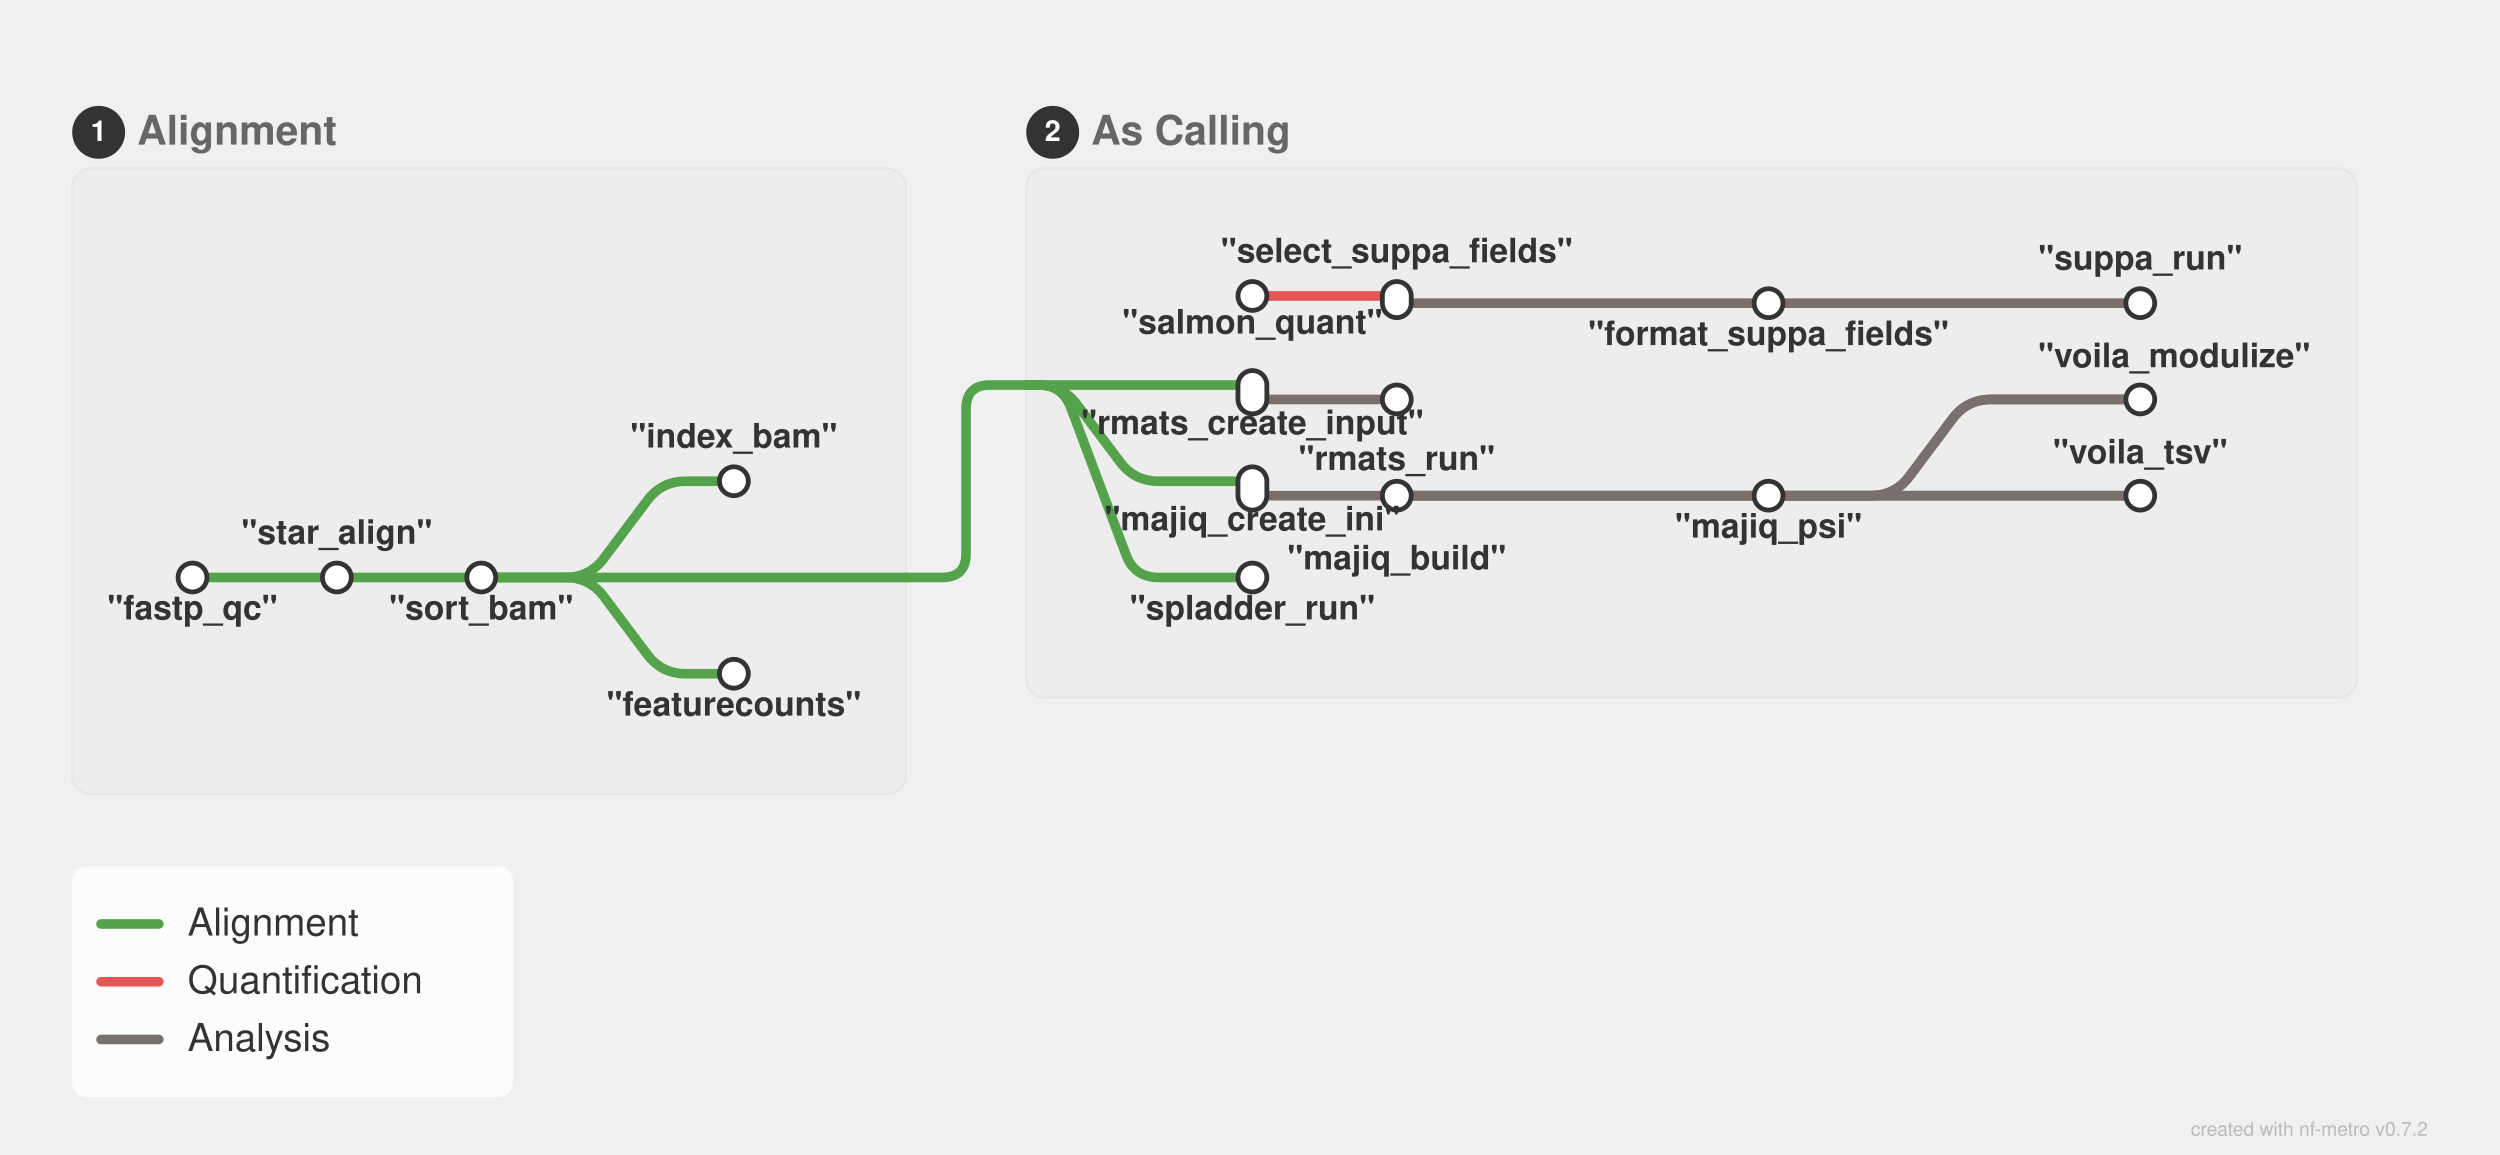
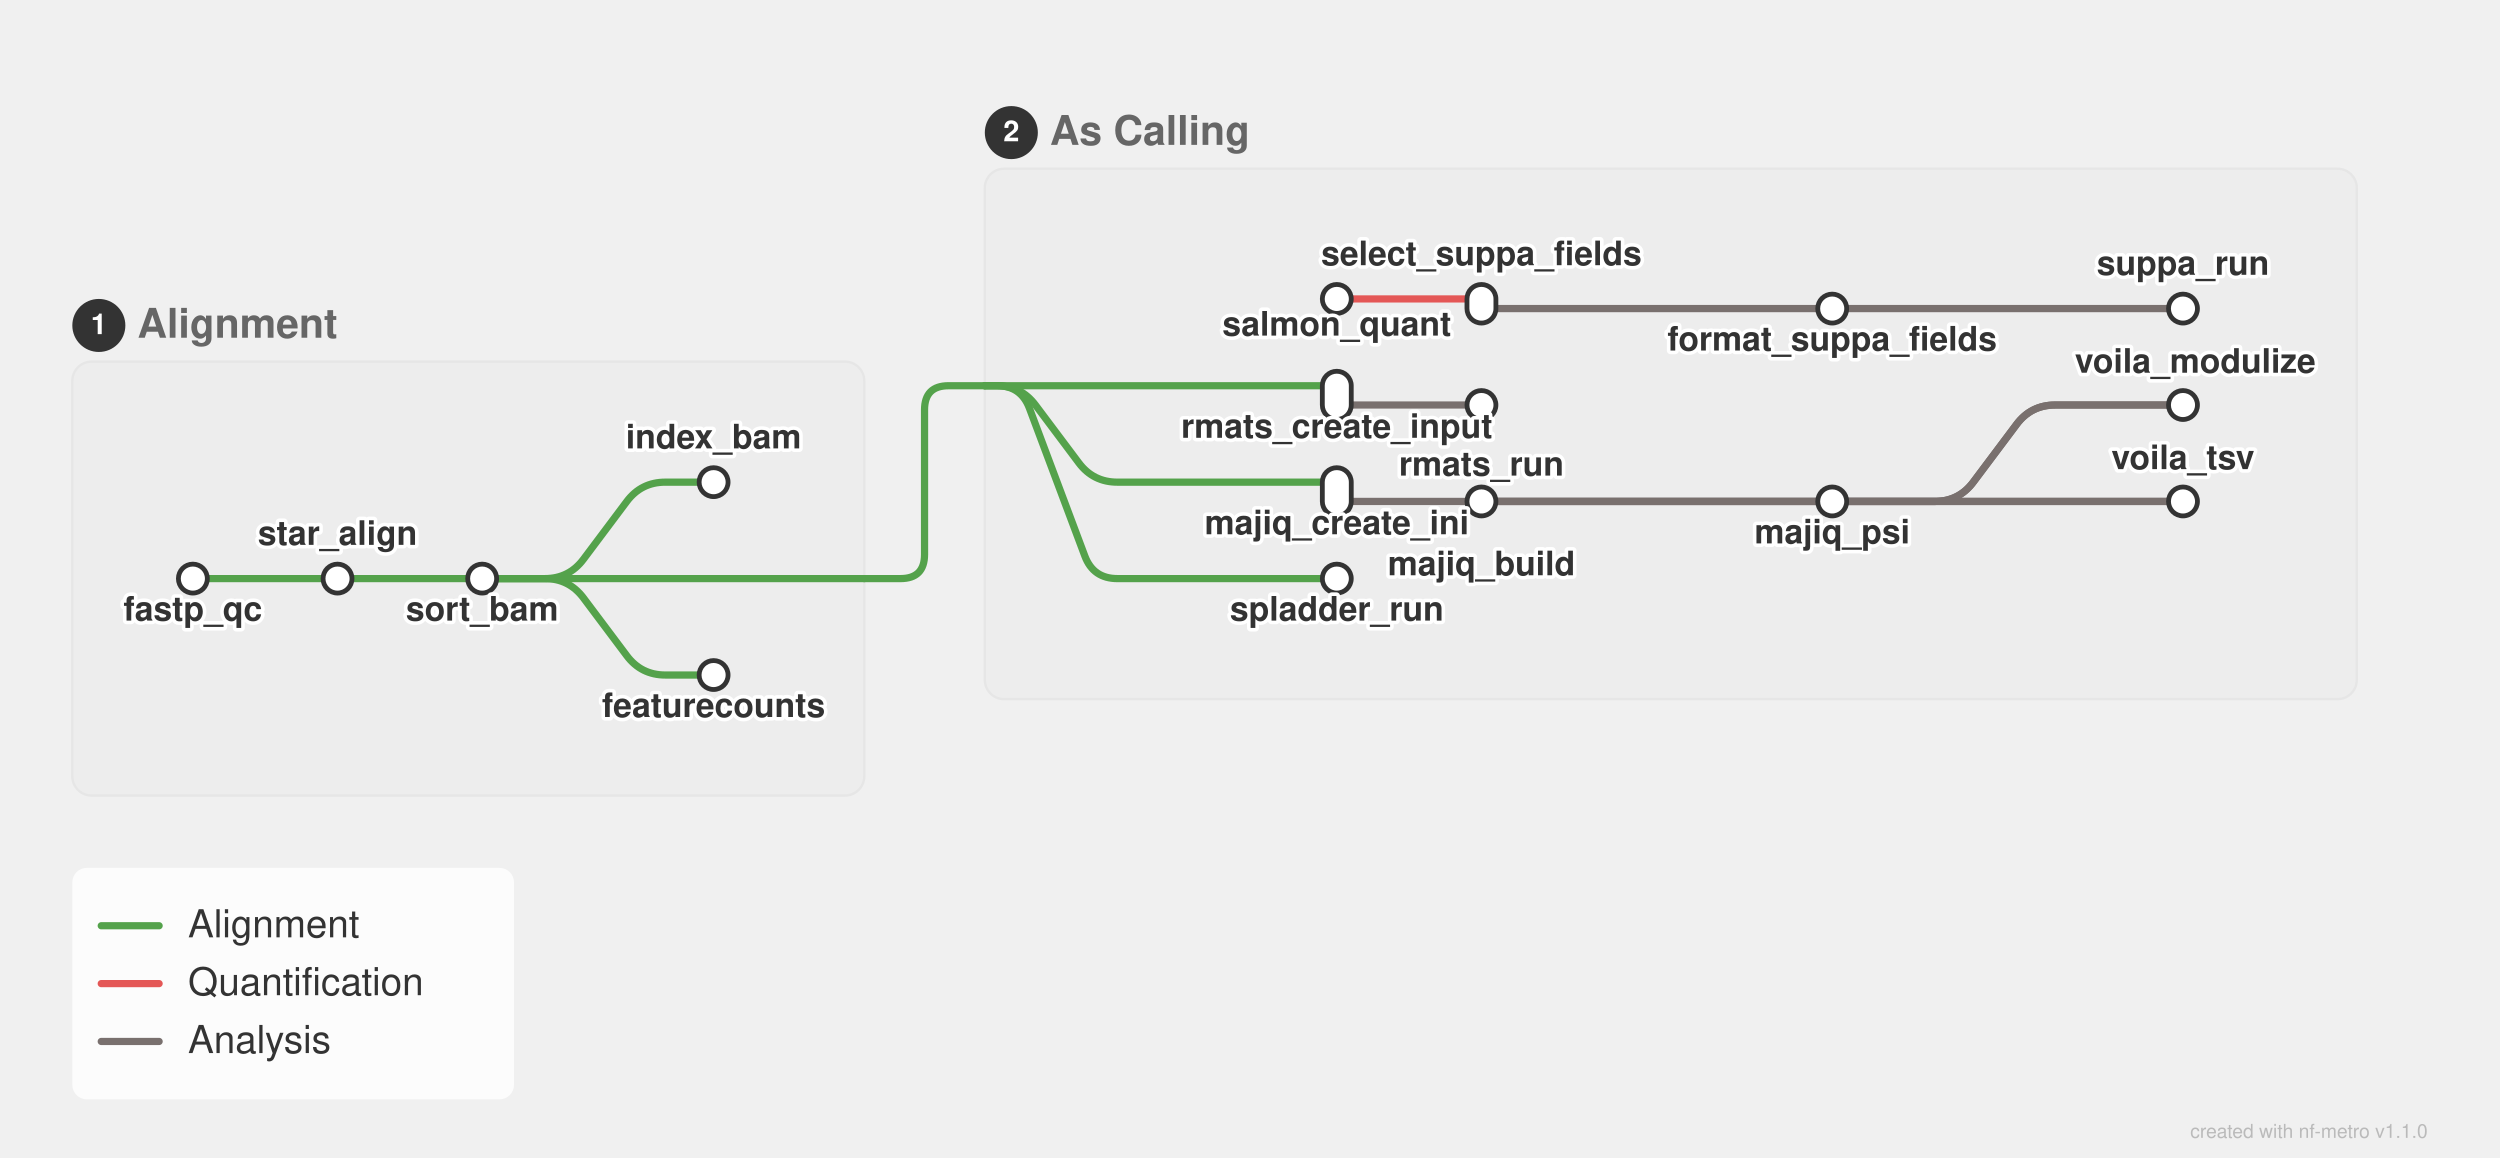
- <svg xmlns="http://www.w3.org/2000/svg" width="1039" height="480" viewBox="0 0 1039 480">
+ <svg xmlns="http://www.w3.org/2000/svg" width="1037" height="480" viewBox="0 0 1037 480">
  <defs>
</defs>
+   <style>.nf-metro-title { fill: var(--nfm-map-title-color, #111111); }
+ .nf-metro-station-label { fill: var(--nfm-map-label-color, #333333); }
+ .nf-metro-section-box { fill: var(--nfm-map-section-fill, #ededed); stroke: var(--nfm-map-section-stroke, #e6e6e6); }
+ .nf-metro-section-label { fill: var(--nfm-map-section-label-color, #666666); }
+ .nf-metro-group-label { fill: var(--nfm-map-section-label-color, #666666); }
+ .nf-metro-group-underline { stroke: var(--nfm-map-section-label-color, #666666); }
+ .nf-metro-legend-bg { fill: var(--nfm-map-legend-bg, rgba(255, 255, 255, 0.8)); }
+ .nf-metro-legend-text { fill: var(--nfm-map-legend-text-color, #333333); }
+ .nf-metro-marker-stroke { stroke: var(--nfm-map-marker-stroke, #333333); }
+ .nf-metro-label-halo { fill: var(--nfm-map-bg, #ffffff); stroke: var(--nfm-map-bg, #ffffff); }</style>
  <style>@media (prefers-color-scheme: dark) {
    .nf-metro-section-label { fill: #d0d0d0; }
    .nf-metro-section-num-circle { fill: #777777; }
    .nf-metro-title { fill: #ffffff; }
}
</style>
-   <rect x="30.0" y="70.0" width="346.5" height="260.0" rx="8" ry="8" fill="#ededed" stroke="#e6e6e6" stroke-width="1.0" class="nf-metro-section-box" data-section-id="alignment" data-section-lines="align" />
-   <circle cx="41.0" cy="55.0" r="11" fill="#333333" class="nf-metro-section-num-circle" data-section-id="alignment" />
-   <text x="41.0" y="55.0" font-size="12" fill="#ffffff" font-family="'Helvetica Neue', Helvetica, Arial, sans-serif" font-weight="bold" text-anchor="middle" dy="0.3em" data-section-id="alignment">1</text>
-   <text x="57.0" y="55.0" font-size="17.0" fill="#666666" font-family="'Helvetica Neue', Helvetica, Arial, sans-serif" font-weight="bold" dy="0.3em" class="nf-metro-section-label" data-section-id="alignment">Alignment</text>
-   <rect x="426.5" y="70.0" width="553.1" height="220.0" rx="8" ry="8" fill="#ededed" stroke="#e6e6e6" stroke-width="1.0" class="nf-metro-section-box" data-section-id="as_calling" data-section-lines="align,generic,quantify" />
-   <circle cx="437.5" cy="55.0" r="11" fill="#333333" class="nf-metro-section-num-circle" data-section-id="as_calling" />
-   <text x="437.5" y="55.0" font-size="12" fill="#ffffff" font-family="'Helvetica Neue', Helvetica, Arial, sans-serif" font-weight="bold" text-anchor="middle" dy="0.3em" data-section-id="as_calling">2</text>
-   <text x="453.5" y="55.0" font-size="17.0" fill="#666666" font-family="'Helvetica Neue', Helvetica, Arial, sans-serif" font-weight="bold" dy="0.3em" class="nf-metro-section-label" data-section-id="as_calling">As Calling</text>
-   <path d="M580.5,126.0 L735.0,126.0" stroke="#79706E" stroke-width="4.0" stroke-linecap="round" class="metro-line-generic" data-line-id="generic" />
-   <path d="M735.0,126.0 L889.5,126.0" stroke="#79706E" stroke-width="4.0" stroke-linecap="round" class="metro-line-generic" data-line-id="generic" />
-   <path d="M520.5,166.0 L580.5,166.0" stroke="#79706E" stroke-width="4.0" stroke-linecap="round" class="metro-line-generic" data-line-id="generic" />
-   <path d="M520.5,206.0 L580.5,206.0" stroke="#79706E" stroke-width="4.0" stroke-linecap="round" class="metro-line-generic" data-line-id="generic" />
-   <path d="M580.5,206.0 L735.0,206.0" stroke="#79706E" stroke-width="4.0" stroke-linecap="round" class="metro-line-generic" data-line-id="generic" />
-   <path d="M580.5,206.0 L777.5,206.0 Q787.5,206.0,793.5,198.0 L811.5,174.0 Q817.5,166.0,827.5,166.0 L889.5,166.0" stroke="#79706E" stroke-width="4.0" fill="none" stroke-linecap="round" stroke-linejoin="round" class="metro-line-generic" data-line-id="generic" />
-   <path d="M580.5,206.0 L889.5,206.0" stroke="#79706E" stroke-width="4.0" stroke-linecap="round" class="metro-line-generic" data-line-id="generic" />
-   <path d="M735.0,206.0 L777.5,206.0 Q787.5,206.0,793.5,198.0 L811.5,174.0 Q817.5,166.0,827.5,166.0 L889.5,166.0" stroke="#79706E" stroke-width="4.0" fill="none" stroke-linecap="round" stroke-linejoin="round" class="metro-line-generic" data-line-id="generic" />
-   <path d="M735.0,206.0 L889.5,206.0" stroke="#79706E" stroke-width="4.0" stroke-linecap="round" class="metro-line-generic" data-line-id="generic" />
-   <path d="M520.5,123.0 L580.5,123.0" stroke="#E45756" stroke-width="4.0" stroke-linecap="round" class="metro-line-quantify" data-line-id="quantify" />
-   <path d="M80.0,240.0 L140.0,240.0" stroke="#54A24B" stroke-width="4.0" stroke-linecap="round" class="metro-line-align" data-line-id="align" />
-   <path d="M140.0,240.0 L200.0,240.0" stroke="#54A24B" stroke-width="4.0" stroke-linecap="round" class="metro-line-align" data-line-id="align" />
-   <path d="M200.0,240.0 L235.0,240.0 Q245.0,240.0,251.0,232.0 L269.0,208.0 Q275.0,200.0,285.0,200.0 L305.0,200.0" stroke="#54A24B" stroke-width="4.0" fill="none" stroke-linecap="round" stroke-linejoin="round" class="metro-line-align" data-line-id="align" />
-   <path d="M200.0,240.0 L235.0,240.0 Q245.0,240.0,251.0,248.0 L269.0,272.0 Q275.0,280.0,285.0,280.0 L305.0,280.0" stroke="#54A24B" stroke-width="4.0" fill="none" stroke-linecap="round" stroke-linejoin="round" class="metro-line-align" data-line-id="align" />
-   <path d="M200.0,240.0 L376.5,240.0" stroke="#54A24B" stroke-width="4.0" stroke-linecap="round" class="metro-line-align" data-line-id="align" />
-   <path d="M426.5,160.0 L520.5,160.0" stroke="#54A24B" stroke-width="4.0" stroke-linecap="round" class="metro-line-align" data-line-id="align" />
-   <path d="M426.5,160.0 L431.5,160.0 Q441.5,160.0,447.5,168.0 L465.5,192.0 Q471.5,200.0,481.5,200.0 L520.5,200.0" stroke="#54A24B" stroke-width="4.0" fill="none" stroke-linecap="round" stroke-linejoin="round" class="metro-line-align" data-line-id="align" />
-   <path d="M426.5,160.0 L431.5,160.0 Q441.5,160.0,445.011,169.363 L467.989,230.637 Q471.5,240.0,481.5,240.0 L520.5,240.0" stroke="#54A24B" stroke-width="4.0" fill="none" stroke-linecap="round" stroke-linejoin="round" class="metro-line-align" data-line-id="align" />
-   <path d="M376.5,240.0 L391.5,240.0 Q401.5,240.0,401.5,230.0 L401.5,170.0 Q401.5,160.0,411.5,160.0 L426.5,160.0" stroke="#54A24B" stroke-width="4.0" fill="none" stroke-linecap="round" stroke-linejoin="round" class="metro-line-align" data-line-id="align" />
-   <rect x="74.0" y="234.0" width="12.0" height="12.0" rx="6.0" ry="6.0" fill="#ffffff" stroke="#333333" stroke-width="2.0" class="nf-metro-station" data-station-id="n0" data-station-lines="align" data-station-label="&quot;fastp_qc&quot;" data-section-id="alignment" data-section-name="Alignment" />
-   <rect x="134.0" y="234.0" width="12.0" height="12.0" rx="6.0" ry="6.0" fill="#ffffff" stroke="#333333" stroke-width="2.0" class="nf-metro-station" data-station-id="n1" data-station-lines="align" data-station-label="&quot;star_align&quot;" data-section-id="alignment" data-section-name="Alignment" />
-   <rect x="194.0" y="234.0" width="12.0" height="12.0" rx="6.0" ry="6.0" fill="#ffffff" stroke="#333333" stroke-width="2.0" class="nf-metro-station" data-station-id="n2" data-station-lines="align" data-station-label="&quot;sort_bam&quot;" data-section-id="alignment" data-section-name="Alignment" />
-   <rect x="299.0" y="194.0" width="12.0" height="12.0" rx="6.0" ry="6.0" fill="#ffffff" stroke="#333333" stroke-width="2.0" class="nf-metro-station" data-station-id="n3" data-station-lines="align" data-station-label="&quot;index_bam&quot;" data-section-id="alignment" data-section-name="Alignment" />
-   <rect x="299.0" y="274.0" width="12.0" height="12.0" rx="6.0" ry="6.0" fill="#ffffff" stroke="#333333" stroke-width="2.0" class="nf-metro-station" data-station-id="n4" data-station-lines="align" data-station-label="&quot;featurecounts&quot;" data-section-id="alignment" data-section-name="Alignment" />
-   <rect x="514.5" y="117.0" width="12.0" height="12.0" rx="6.0" ry="6.0" fill="#ffffff" stroke="#333333" stroke-width="2.0" class="nf-metro-station" data-station-id="n5" data-station-lines="quantify" data-station-label="&quot;salmon_quant&quot;" data-section-id="as_calling" data-section-name="As Calling" />
-   <rect x="574.5" y="117.0" width="12.0" height="15.0" rx="6.0" ry="6.0" fill="#ffffff" stroke="#333333" stroke-width="2.0" class="nf-metro-station" data-station-id="n6" data-station-lines="generic,quantify" data-station-label="&quot;select_suppa_fields&quot;" data-section-id="as_calling" data-section-name="As Calling" />
-   <rect x="729.0" y="120.0" width="12.0" height="12.0" rx="6.0" ry="6.0" fill="#ffffff" stroke="#333333" stroke-width="2.0" class="nf-metro-station" data-station-id="n7" data-station-lines="generic" data-station-label="&quot;format_suppa_fields&quot;" data-section-id="as_calling" data-section-name="As Calling" />
-   <rect x="883.5" y="120.0" width="12.0" height="12.0" rx="6.0" ry="6.0" fill="#ffffff" stroke="#333333" stroke-width="2.0" class="nf-metro-station" data-station-id="n8" data-station-lines="generic" data-station-label="&quot;suppa_run&quot;" data-section-id="as_calling" data-section-name="As Calling" />
-   <rect x="514.5" y="154.0" width="12.0" height="18.0" rx="6.0" ry="6.0" fill="#ffffff" stroke="#333333" stroke-width="2.0" class="nf-metro-station" data-station-id="n9" data-station-lines="align,generic" data-station-label="&quot;rmats_create_input&quot;" data-section-id="as_calling" data-section-name="As Calling" />
-   <rect x="574.5" y="160.0" width="12.0" height="12.0" rx="6.0" ry="6.0" fill="#ffffff" stroke="#333333" stroke-width="2.0" class="nf-metro-station" data-station-id="n10" data-station-lines="generic" data-station-label="&quot;rmats_run&quot;" data-section-id="as_calling" data-section-name="As Calling" />
-   <rect x="514.5" y="194.0" width="12.0" height="18.0" rx="6.0" ry="6.0" fill="#ffffff" stroke="#333333" stroke-width="2.0" class="nf-metro-station" data-station-id="n11" data-station-lines="align,generic" data-station-label="&quot;majiq_create_ini&quot;" data-section-id="as_calling" data-section-name="As Calling" />
-   <rect x="574.5" y="200.0" width="12.0" height="12.0" rx="6.0" ry="6.0" fill="#ffffff" stroke="#333333" stroke-width="2.0" class="nf-metro-station" data-station-id="n12" data-station-lines="generic" data-station-label="&quot;majiq_build&quot;" data-section-id="as_calling" data-section-name="As Calling" />
-   <rect x="729.0" y="200.0" width="12.0" height="12.0" rx="6.0" ry="6.0" fill="#ffffff" stroke="#333333" stroke-width="2.0" class="nf-metro-station" data-station-id="n13" data-station-lines="generic" data-station-label="&quot;majiq_psi&quot;" data-section-id="as_calling" data-section-name="As Calling" />
-   <rect x="883.5" y="160.0" width="12.0" height="12.0" rx="6.0" ry="6.0" fill="#ffffff" stroke="#333333" stroke-width="2.0" class="nf-metro-station" data-station-id="n14" data-station-lines="generic" data-station-label="&quot;voila_modulize&quot;" data-section-id="as_calling" data-section-name="As Calling" />
-   <rect x="883.5" y="200.0" width="12.0" height="12.0" rx="6.0" ry="6.0" fill="#ffffff" stroke="#333333" stroke-width="2.0" class="nf-metro-station" data-station-id="n15" data-station-lines="generic" data-station-label="&quot;voila_tsv&quot;" data-section-id="as_calling" data-section-name="As Calling" />
-   <rect x="514.5" y="234.0" width="12.0" height="12.0" rx="6.0" ry="6.0" fill="#ffffff" stroke="#333333" stroke-width="2.0" class="nf-metro-station" data-station-id="n16" data-station-lines="align" data-station-label="&quot;spladder_run&quot;" data-section-id="as_calling" data-section-name="As Calling" />
-   <text x="80.0" y="251.0" font-size="14.0" fill="#333333" font-family="'Helvetica Neue', Helvetica, Arial, sans-serif" font-weight="bold" text-anchor="middle" dominant-baseline="hanging" data-station-id="n0" class="nf-metro-station-label">"fastp_qc"</text>
-   <text x="520.5" y="132.2" font-size="14.0" fill="#333333" font-family="'Helvetica Neue', Helvetica, Arial, sans-serif" font-weight="bold" text-anchor="middle" dominant-baseline="hanging" data-station-id="n5" class="nf-metro-station-label">"salmon_quant"</text>
-   <text x="520.5" y="174.0" font-size="14.0" fill="#333333" font-family="'Helvetica Neue', Helvetica, Arial, sans-serif" font-weight="bold" text-anchor="middle" dominant-baseline="hanging" data-station-id="n9" class="nf-metro-station-label">"rmats_create_input"</text>
-   <text x="520.5" y="214.0" font-size="14.0" fill="#333333" font-family="'Helvetica Neue', Helvetica, Arial, sans-serif" font-weight="bold" text-anchor="middle" dominant-baseline="hanging" data-station-id="n11" class="nf-metro-station-label">"majiq_create_ini"</text>
-   <text x="520.5" y="251.0" font-size="14.0" fill="#333333" font-family="'Helvetica Neue', Helvetica, Arial, sans-serif" font-weight="bold" text-anchor="middle" dominant-baseline="hanging" data-station-id="n16" class="nf-metro-station-label">"spladder_run"</text>
-   <text x="140.0" y="226.0" font-size="14.0" fill="#333333" font-family="'Helvetica Neue', Helvetica, Arial, sans-serif" font-weight="bold" text-anchor="middle" dominant-baseline="auto" data-station-id="n1" class="nf-metro-station-label">"star_align"</text>
-   <text x="580.5" y="109.0" font-size="14.0" fill="#333333" font-family="'Helvetica Neue', Helvetica, Arial, sans-serif" font-weight="bold" text-anchor="middle" dominant-baseline="auto" data-station-id="n6" class="nf-metro-station-label">"select_suppa_fields"</text>
-   <text x="580.5" y="188.88" font-size="14.0" fill="#333333" font-family="'Helvetica Neue', Helvetica, Arial, sans-serif" font-weight="bold" text-anchor="middle" dominant-baseline="hanging" data-station-id="n10" class="nf-metro-station-label">"rmats_run"</text>
-   <text x="580.5" y="230.2" font-size="14.0" fill="#333333" font-family="'Helvetica Neue', Helvetica, Arial, sans-serif" font-weight="bold" text-anchor="middle" dominant-baseline="hanging" data-station-id="n12" class="nf-metro-station-label">"majiq_build"</text>
-   <text x="200.0" y="251.0" font-size="14.0" fill="#333333" font-family="'Helvetica Neue', Helvetica, Arial, sans-serif" font-weight="bold" text-anchor="middle" dominant-baseline="hanging" data-station-id="n2" class="nf-metro-station-label">"sort_bam"</text>
-   <text x="735.0" y="137.0" font-size="14.0" fill="#333333" font-family="'Helvetica Neue', Helvetica, Arial, sans-serif" font-weight="bold" text-anchor="middle" dominant-baseline="hanging" data-station-id="n7" class="nf-metro-station-label">"format_suppa_fields"</text>
-   <text x="735.0" y="217.0" font-size="14.0" fill="#333333" font-family="'Helvetica Neue', Helvetica, Arial, sans-serif" font-weight="bold" text-anchor="middle" dominant-baseline="hanging" data-station-id="n13" class="nf-metro-station-label">"majiq_psi"</text>
-   <text x="305.0" y="186.0" font-size="14.0" fill="#333333" font-family="'Helvetica Neue', Helvetica, Arial, sans-serif" font-weight="bold" text-anchor="middle" dominant-baseline="auto" data-station-id="n3" class="nf-metro-station-label">"index_bam"</text>
-   <text x="305.0" y="291.0" font-size="14.0" fill="#333333" font-family="'Helvetica Neue', Helvetica, Arial, sans-serif" font-weight="bold" text-anchor="middle" dominant-baseline="hanging" data-station-id="n4" class="nf-metro-station-label">"featurecounts"</text>
-   <text x="889.5" y="112.0" font-size="14.0" fill="#333333" font-family="'Helvetica Neue', Helvetica, Arial, sans-serif" font-weight="bold" text-anchor="middle" dominant-baseline="auto" data-station-id="n8" class="nf-metro-station-label">"suppa_run"</text>
-   <text x="903.6" y="152.6" font-size="14.0" fill="#333333" font-family="'Helvetica Neue', Helvetica, Arial, sans-serif" font-weight="bold" text-anchor="middle" dominant-baseline="auto" data-station-id="n14" class="nf-metro-station-label">"voila_modulize"</text>
-   <text x="889.5" y="192.6" font-size="14.0" fill="#333333" font-family="'Helvetica Neue', Helvetica, Arial, sans-serif" font-weight="bold" text-anchor="middle" dominant-baseline="auto" data-station-id="n15" class="nf-metro-station-label">"voila_tsv"</text>
-   <rect x="30.0" y="360.0" width="183.2" height="96.0" rx="6" ry="6" fill="rgba(255, 255, 255, 0.8)" />
-   <path d="M42.0,384.0 L66.0,384.0" stroke="#54A24B" stroke-width="4.0" stroke-linecap="round" />
-   <text x="78.0" y="384.0" font-size="16.0" fill="#333333" font-family="'Helvetica Neue', Helvetica, Arial, sans-serif" dy="0.3em">Alignment</text>
-   <path d="M42.0,408.0 L66.0,408.0" stroke="#E45756" stroke-width="4.0" stroke-linecap="round" />
-   <text x="78.0" y="408.0" font-size="16.0" fill="#333333" font-family="'Helvetica Neue', Helvetica, Arial, sans-serif" dy="0.3em">Quantification</text>
-   <path d="M42.0,432.0 L66.0,432.0" stroke="#79706E" stroke-width="4.0" stroke-linecap="round" />
-   <text x="78.0" y="432.0" font-size="16.0" fill="#333333" font-family="'Helvetica Neue', Helvetica, Arial, sans-serif" dy="0.3em">Analysis</text>
-   <text x="1009.0" y="472.0" font-size="8" fill="rgba(150, 150, 150, 0.6)" font-family="'Helvetica Neue', Helvetica, Arial, sans-serif" text-anchor="end">created with nf-metro v0.7.2</text>
+   <rect x="30.0" y="150.0" width="328.5" height="180.0" rx="8" ry="8" fill="#ededed" stroke="#e6e6e6" stroke-width="1.0" class="nf-metro-section-box" data-section-id="alignment" data-section-lines="align" />
+   <circle cx="41.0" cy="135.0" r="11" fill="#333333" class="nf-metro-section-num-circle" data-section-id="alignment" />
+   <text x="41.0" y="135.0" font-size="12" fill="#ffffff" font-family="'Helvetica Neue', Helvetica, Arial, sans-serif" font-weight="bold" text-anchor="middle" dy="0.3em" data-section-id="alignment">1</text>
+   <text x="57.0" y="135.0" font-size="17.0" fill="#666666" font-family="'Helvetica Neue', Helvetica, Arial, sans-serif" font-weight="bold" dy="0.3em" class="nf-metro-section-label" data-section-id="alignment">Alignment</text>
+   <rect x="408.5" y="70.0" width="569.1" height="220.0" rx="8" ry="8" fill="#ededed" stroke="#e6e6e6" stroke-width="1.0" class="nf-metro-section-box" data-section-id="as_calling" data-section-lines="align,generic,quantify" />
+   <circle cx="419.5" cy="55.0" r="11" fill="#333333" class="nf-metro-section-num-circle" data-section-id="as_calling" />
+   <text x="419.5" y="55.0" font-size="12" fill="#ffffff" font-family="'Helvetica Neue', Helvetica, Arial, sans-serif" font-weight="bold" text-anchor="middle" dy="0.3em" data-section-id="as_calling">2</text>
+   <text x="435.5" y="55.0" font-size="17.0" fill="#666666" font-family="'Helvetica Neue', Helvetica, Arial, sans-serif" font-weight="bold" dy="0.3em" class="nf-metro-section-label" data-section-id="as_calling">As Calling</text>
+   <path d="M614.5,128.0 L760.0,128.0" stroke="#79706E" stroke-width="3.0" stroke-linecap="round" class="metro-line-generic" data-line-id="generic" />
+   <path d="M760.0,128.0 L905.5,128.0" stroke="#79706E" stroke-width="3.0" stroke-linecap="round" class="metro-line-generic" data-line-id="generic" />
+   <path d="M554.5,168.0 L614.5,168.0" stroke="#79706E" stroke-width="3.0" stroke-linecap="round" class="metro-line-generic" data-line-id="generic" />
+   <path d="M554.5,208.0 L614.5,208.0" stroke="#79706E" stroke-width="3.0" stroke-linecap="round" class="metro-line-generic" data-line-id="generic" />
+   <path d="M614.5,208.0 L760.0,208.0" stroke="#79706E" stroke-width="3.0" stroke-linecap="round" class="metro-line-generic" data-line-id="generic" />
+   <path d="M614.5,208.0 L802.5,208.0 Q812.5,208.0,818.5,200.0 L836.5,176.0 Q842.5,168.0,852.5,168.0 L905.5,168.0" stroke="#79706E" stroke-width="3.0" fill="none" stroke-linecap="round" stroke-linejoin="round" class="metro-line-generic" data-line-id="generic" />
+   <path d="M614.5,208.0 L905.5,208.0" stroke="#79706E" stroke-width="3.0" stroke-linecap="round" class="metro-line-generic" data-line-id="generic" />
+   <path d="M760.0,208.0 L802.5,208.0 Q812.5,208.0,818.5,200.0 L836.5,176.0 Q842.5,168.0,852.5,168.0 L905.5,168.0" stroke="#79706E" stroke-width="3.0" fill="none" stroke-linecap="round" stroke-linejoin="round" class="metro-line-generic" data-line-id="generic" />
+   <path d="M760.0,208.0 L905.5,208.0" stroke="#79706E" stroke-width="3.0" stroke-linecap="round" class="metro-line-generic" data-line-id="generic" />
+   <path d="M554.5,124.0 L614.5,124.0" stroke="#E45756" stroke-width="3.0" stroke-linecap="round" class="metro-line-quantify" data-line-id="quantify" />
+   <path d="M80.0,240.0 L140.0,240.0" stroke="#54A24B" stroke-width="3.0" stroke-linecap="round" class="metro-line-align" data-line-id="align" />
+   <path d="M140.0,240.0 L200.0,240.0" stroke="#54A24B" stroke-width="3.0" stroke-linecap="round" class="metro-line-align" data-line-id="align" />
+   <path d="M200.0,240.0 L226.0,240.0 Q236.0,240.0,242.0,232.0 L260.0,208.0 Q266.0,200.0,276.0,200.0 L296.0,200.0" stroke="#54A24B" stroke-width="3.0" fill="none" stroke-linecap="round" stroke-linejoin="round" class="metro-line-align" data-line-id="align" />
+   <path d="M200.0,240.0 L226.0,240.0 Q236.0,240.0,242.0,248.0 L260.0,272.0 Q266.0,280.0,276.0,280.0 L296.0,280.0" stroke="#54A24B" stroke-width="3.0" fill="none" stroke-linecap="round" stroke-linejoin="round" class="metro-line-align" data-line-id="align" />
+   <path d="M200.0,240.0 L358.5,240.0" stroke="#54A24B" stroke-width="3.0" stroke-linecap="round" class="metro-line-align" data-line-id="align" />
+   <path d="M408.5,160.0 L554.5,160.0" stroke="#54A24B" stroke-width="3.0" stroke-linecap="round" class="metro-line-align" data-line-id="align" />
+   <path d="M408.5,160.0 L413.5,160.0 Q423.5,160.0,429.5,168.0 L447.5,192.0 Q453.5,200.0,463.5,200.0 L554.5,200.0" stroke="#54A24B" stroke-width="3.0" fill="none" stroke-linecap="round" stroke-linejoin="round" class="metro-line-align" data-line-id="align" />
+   <path d="M408.5,160.0 L413.5,160.0 Q423.5,160.0,427.011,169.363 L449.989,230.637 Q453.5,240.0,463.5,240.0 L554.5,240.0" stroke="#54A24B" stroke-width="3.0" fill="none" stroke-linecap="round" stroke-linejoin="round" class="metro-line-align" data-line-id="align" />
+   <path d="M358.5,240.0 L373.5,240.0 Q383.5,240.0,383.5,230.0 L383.5,170.0 Q383.5,160.0,393.5,160.0 L408.5,160.0" stroke="#54A24B" stroke-width="3.0" fill="none" stroke-linecap="round" stroke-linejoin="round" class="metro-line-align" data-line-id="align" />
+   <g class="nf-metro-station-group" data-node-id="n0" data-node-cx="80.0" data-node-cy="240.0" data-node-r="6.0" data-node-groups="align" data-node-region="alignment" data-node-w="12.0" data-node-h="12.0" data-node-rx="6.0">
+     <rect x="74.0" y="234.0" width="12.0" height="12.0" rx="6.0" ry="6.0" fill="#ffffff" stroke="#333333" stroke-width="2.0" class="nf-metro-station" data-station-id="n0" data-station-lines="align" data-station-label="fastp_qc" data-section-id="alignment" data-section-name="Alignment" />
+   </g>
+   <g class="nf-metro-station-group" data-node-id="n1" data-node-cx="140.0" data-node-cy="240.0" data-node-r="6.0" data-node-groups="align" data-node-region="alignment" data-node-w="12.0" data-node-h="12.0" data-node-rx="6.0">
+     <rect x="134.0" y="234.0" width="12.0" height="12.0" rx="6.0" ry="6.0" fill="#ffffff" stroke="#333333" stroke-width="2.0" class="nf-metro-station" data-station-id="n1" data-station-lines="align" data-station-label="star_align" data-section-id="alignment" data-section-name="Alignment" />
+   </g>
+   <g class="nf-metro-station-group" data-node-id="n2" data-node-cx="200.0" data-node-cy="240.0" data-node-r="6.0" data-node-groups="align" data-node-region="alignment" data-node-w="12.0" data-node-h="12.0" data-node-rx="6.0">
+     <rect x="194.0" y="234.0" width="12.0" height="12.0" rx="6.0" ry="6.0" fill="#ffffff" stroke="#333333" stroke-width="2.0" class="nf-metro-station" data-station-id="n2" data-station-lines="align" data-station-label="sort_bam" data-section-id="alignment" data-section-name="Alignment" />
+   </g>
+   <g class="nf-metro-station-group" data-node-id="n3" data-node-cx="296.0" data-node-cy="200.0" data-node-r="6.0" data-node-groups="align" data-node-region="alignment" data-node-w="12.0" data-node-h="12.0" data-node-rx="6.0">
+     <rect x="290.0" y="194.0" width="12.0" height="12.0" rx="6.0" ry="6.0" fill="#ffffff" stroke="#333333" stroke-width="2.0" class="nf-metro-station" data-station-id="n3" data-station-lines="align" data-station-label="index_bam" data-section-id="alignment" data-section-name="Alignment" />
+   </g>
+   <g class="nf-metro-station-group" data-node-id="n4" data-node-cx="296.0" data-node-cy="280.0" data-node-r="6.0" data-node-groups="align" data-node-region="alignment" data-node-w="12.0" data-node-h="12.0" data-node-rx="6.0">
+     <rect x="290.0" y="274.0" width="12.0" height="12.0" rx="6.0" ry="6.0" fill="#ffffff" stroke="#333333" stroke-width="2.0" class="nf-metro-station" data-station-id="n4" data-station-lines="align" data-station-label="featurecounts" data-section-id="alignment" data-section-name="Alignment" />
+   </g>
+   <g class="nf-metro-station-group" data-node-id="n5" data-node-cx="554.5" data-node-cy="124.0" data-node-r="6.0" data-node-groups="quantify" data-node-region="as_calling" data-node-w="12.0" data-node-h="12.0" data-node-rx="6.0">
+     <rect x="548.5" y="118.0" width="12.0" height="12.0" rx="6.0" ry="6.0" fill="#ffffff" stroke="#333333" stroke-width="2.0" class="nf-metro-station" data-station-id="n5" data-station-lines="quantify" data-station-label="salmon_quant" data-section-id="as_calling" data-section-name="As Calling" />
+   </g>
+   <g class="nf-metro-station-group" data-node-id="n6" data-node-cx="614.5" data-node-cy="126.0" data-node-r="6.0" data-node-groups="generic,quantify" data-node-region="as_calling" data-node-w="12.0" data-node-h="16.0" data-node-rx="6.0">
+     <rect x="608.5" y="118.0" width="12.0" height="16.0" rx="6.0" ry="6.0" fill="#ffffff" stroke="#333333" stroke-width="2.0" class="nf-metro-station" data-station-id="n6" data-station-lines="generic,quantify" data-station-label="select_suppa_fields" data-section-id="as_calling" data-section-name="As Calling" />
+   </g>
+   <g class="nf-metro-station-group" data-node-id="n7" data-node-cx="760.0" data-node-cy="128.0" data-node-r="6.0" data-node-groups="generic" data-node-region="as_calling" data-node-w="12.0" data-node-h="12.0" data-node-rx="6.0">
+     <rect x="754.0" y="122.0" width="12.0" height="12.0" rx="6.0" ry="6.0" fill="#ffffff" stroke="#333333" stroke-width="2.0" class="nf-metro-station" data-station-id="n7" data-station-lines="generic" data-station-label="format_suppa_fields" data-section-id="as_calling" data-section-name="As Calling" />
+   </g>
+   <g class="nf-metro-station-group" data-node-id="n8" data-node-cx="905.5" data-node-cy="128.0" data-node-r="6.0" data-node-groups="generic" data-node-region="as_calling" data-node-w="12.0" data-node-h="12.0" data-node-rx="6.0">
+     <rect x="899.5" y="122.0" width="12.0" height="12.0" rx="6.0" ry="6.0" fill="#ffffff" stroke="#333333" stroke-width="2.0" class="nf-metro-station" data-station-id="n8" data-station-lines="generic" data-station-label="suppa_run" data-section-id="as_calling" data-section-name="As Calling" />
+   </g>
+   <g class="nf-metro-station-group" data-node-id="n9" data-node-cx="554.5" data-node-cy="164.0" data-node-r="6.0" data-node-groups="align,generic" data-node-region="as_calling" data-node-w="12.0" data-node-h="20.0" data-node-rx="6.0">
+     <rect x="548.5" y="154.0" width="12.0" height="20.0" rx="6.0" ry="6.0" fill="#ffffff" stroke="#333333" stroke-width="2.0" class="nf-metro-station" data-station-id="n9" data-station-lines="align,generic" data-station-label="rmats_create_input" data-section-id="as_calling" data-section-name="As Calling" />
+   </g>
+   <g class="nf-metro-station-group" data-node-id="n10" data-node-cx="614.5" data-node-cy="168.0" data-node-r="6.0" data-node-groups="generic" data-node-region="as_calling" data-node-w="12.0" data-node-h="12.0" data-node-rx="6.0">
+     <rect x="608.5" y="162.0" width="12.0" height="12.0" rx="6.0" ry="6.0" fill="#ffffff" stroke="#333333" stroke-width="2.0" class="nf-metro-station" data-station-id="n10" data-station-lines="generic" data-station-label="rmats_run" data-section-id="as_calling" data-section-name="As Calling" />
+   </g>
+   <g class="nf-metro-station-group" data-node-id="n11" data-node-cx="554.5" data-node-cy="204.0" data-node-r="6.0" data-node-groups="align,generic" data-node-region="as_calling" data-node-w="12.0" data-node-h="20.0" data-node-rx="6.0">
+     <rect x="548.5" y="194.0" width="12.0" height="20.0" rx="6.0" ry="6.0" fill="#ffffff" stroke="#333333" stroke-width="2.0" class="nf-metro-station" data-station-id="n11" data-station-lines="align,generic" data-station-label="majiq_create_ini" data-section-id="as_calling" data-section-name="As Calling" />
+   </g>
+   <g class="nf-metro-station-group" data-node-id="n12" data-node-cx="614.5" data-node-cy="208.0" data-node-r="6.0" data-node-groups="generic" data-node-region="as_calling" data-node-w="12.0" data-node-h="12.0" data-node-rx="6.0">
+     <rect x="608.5" y="202.0" width="12.0" height="12.0" rx="6.0" ry="6.0" fill="#ffffff" stroke="#333333" stroke-width="2.0" class="nf-metro-station" data-station-id="n12" data-station-lines="generic" data-station-label="majiq_build" data-section-id="as_calling" data-section-name="As Calling" />
+   </g>
+   <g class="nf-metro-station-group" data-node-id="n13" data-node-cx="760.0" data-node-cy="208.0" data-node-r="6.0" data-node-groups="generic" data-node-region="as_calling" data-node-w="12.0" data-node-h="12.0" data-node-rx="6.0">
+     <rect x="754.0" y="202.0" width="12.0" height="12.0" rx="6.0" ry="6.0" fill="#ffffff" stroke="#333333" stroke-width="2.0" class="nf-metro-station" data-station-id="n13" data-station-lines="generic" data-station-label="majiq_psi" data-section-id="as_calling" data-section-name="As Calling" />
+   </g>
+   <g class="nf-metro-station-group" data-node-id="n14" data-node-cx="905.5" data-node-cy="168.0" data-node-r="6.0" data-node-groups="generic" data-node-region="as_calling" data-node-w="12.0" data-node-h="12.0" data-node-rx="6.0">
+     <rect x="899.5" y="162.0" width="12.0" height="12.0" rx="6.0" ry="6.0" fill="#ffffff" stroke="#333333" stroke-width="2.0" class="nf-metro-station" data-station-id="n14" data-station-lines="generic" data-station-label="voila_modulize" data-section-id="as_calling" data-section-name="As Calling" />
+   </g>
+   <g class="nf-metro-station-group" data-node-id="n15" data-node-cx="905.5" data-node-cy="208.0" data-node-r="6.0" data-node-groups="generic" data-node-region="as_calling" data-node-w="12.0" data-node-h="12.0" data-node-rx="6.0">
+     <rect x="899.5" y="202.0" width="12.0" height="12.0" rx="6.0" ry="6.0" fill="#ffffff" stroke="#333333" stroke-width="2.0" class="nf-metro-station" data-station-id="n15" data-station-lines="generic" data-station-label="voila_tsv" data-section-id="as_calling" data-section-name="As Calling" />
+   </g>
+   <g class="nf-metro-station-group" data-node-id="n16" data-node-cx="554.5" data-node-cy="240.0" data-node-r="6.0" data-node-groups="align" data-node-region="as_calling" data-node-w="12.0" data-node-h="12.0" data-node-rx="6.0">
+     <rect x="548.5" y="234.0" width="12.0" height="12.0" rx="6.0" ry="6.0" fill="#ffffff" stroke="#333333" stroke-width="2.0" class="nf-metro-station" data-station-id="n16" data-station-lines="align" data-station-label="spladder_run" data-section-id="as_calling" data-section-name="As Calling" />
+   </g>
+   <text x="80.0" y="251.0" font-size="14.0" fill="#ffffff" stroke="#ffffff" stroke-width="3.0" stroke-linejoin="round" font-family="'Helvetica Neue', Helvetica, Arial, sans-serif" font-weight="bold" aria-hidden="true" class="nf-metro-label-halo" text-anchor="middle" dominant-baseline="hanging">fastp_qc</text>
+   <text x="80.0" y="251.0" font-size="14.0" fill="#333333" font-family="'Helvetica Neue', Helvetica, Arial, sans-serif" font-weight="bold" text-anchor="middle" dominant-baseline="hanging" data-station-id="n0" class="nf-metro-station-label">fastp_qc</text>
+   <text x="554.5" y="132.8" font-size="14.0" fill="#ffffff" stroke="#ffffff" stroke-width="3.0" stroke-linejoin="round" font-family="'Helvetica Neue', Helvetica, Arial, sans-serif" font-weight="bold" aria-hidden="true" class="nf-metro-label-halo" text-anchor="middle" dominant-baseline="hanging">salmon_quant</text>
+   <text x="554.5" y="132.8" font-size="14.0" fill="#333333" font-family="'Helvetica Neue', Helvetica, Arial, sans-serif" font-weight="bold" text-anchor="middle" dominant-baseline="hanging" data-station-id="n5" class="nf-metro-station-label">salmon_quant</text>
+   <text x="554.5" y="175.2" font-size="14.0" fill="#ffffff" stroke="#ffffff" stroke-width="3.0" stroke-linejoin="round" font-family="'Helvetica Neue', Helvetica, Arial, sans-serif" font-weight="bold" aria-hidden="true" class="nf-metro-label-halo" text-anchor="middle" dominant-baseline="hanging">rmats_create_input</text>
+   <text x="554.5" y="175.2" font-size="14.0" fill="#333333" font-family="'Helvetica Neue', Helvetica, Arial, sans-serif" font-weight="bold" text-anchor="middle" dominant-baseline="hanging" data-station-id="n9" class="nf-metro-station-label">rmats_create_input</text>
+   <text x="554.5" y="215.2" font-size="14.0" fill="#ffffff" stroke="#ffffff" stroke-width="3.0" stroke-linejoin="round" font-family="'Helvetica Neue', Helvetica, Arial, sans-serif" font-weight="bold" aria-hidden="true" class="nf-metro-label-halo" text-anchor="middle" dominant-baseline="hanging">majiq_create_ini</text>
+   <text x="554.5" y="215.2" font-size="14.0" fill="#333333" font-family="'Helvetica Neue', Helvetica, Arial, sans-serif" font-weight="bold" text-anchor="middle" dominant-baseline="hanging" data-station-id="n11" class="nf-metro-station-label">majiq_create_ini</text>
+   <text x="554.5" y="251.0" font-size="14.0" fill="#ffffff" stroke="#ffffff" stroke-width="3.0" stroke-linejoin="round" font-family="'Helvetica Neue', Helvetica, Arial, sans-serif" font-weight="bold" aria-hidden="true" class="nf-metro-label-halo" text-anchor="middle" dominant-baseline="hanging">spladder_run</text>
+   <text x="554.5" y="251.0" font-size="14.0" fill="#333333" font-family="'Helvetica Neue', Helvetica, Arial, sans-serif" font-weight="bold" text-anchor="middle" dominant-baseline="hanging" data-station-id="n16" class="nf-metro-station-label">spladder_run</text>
+   <text x="140.0" y="226.0" font-size="14.0" fill="#ffffff" stroke="#ffffff" stroke-width="3.0" stroke-linejoin="round" font-family="'Helvetica Neue', Helvetica, Arial, sans-serif" font-weight="bold" aria-hidden="true" class="nf-metro-label-halo" text-anchor="middle" dominant-baseline="auto">star_align</text>
+   <text x="140.0" y="226.0" font-size="14.0" fill="#333333" font-family="'Helvetica Neue', Helvetica, Arial, sans-serif" font-weight="bold" text-anchor="middle" dominant-baseline="auto" data-station-id="n1" class="nf-metro-station-label">star_align</text>
+   <text x="614.5" y="110.0" font-size="14.0" fill="#ffffff" stroke="#ffffff" stroke-width="3.0" stroke-linejoin="round" font-family="'Helvetica Neue', Helvetica, Arial, sans-serif" font-weight="bold" aria-hidden="true" class="nf-metro-label-halo" text-anchor="middle" dominant-baseline="auto">select_suppa_fields</text>
+   <text x="614.5" y="110.0" font-size="14.0" fill="#333333" font-family="'Helvetica Neue', Helvetica, Arial, sans-serif" font-weight="bold" text-anchor="middle" dominant-baseline="auto" data-station-id="n6" class="nf-metro-station-label">select_suppa_fields</text>
+   <text x="614.5" y="190.88" font-size="14.0" fill="#ffffff" stroke="#ffffff" stroke-width="3.0" stroke-linejoin="round" font-family="'Helvetica Neue', Helvetica, Arial, sans-serif" font-weight="bold" aria-hidden="true" class="nf-metro-label-halo" text-anchor="middle" dominant-baseline="hanging">rmats_run</text>
+   <text x="614.5" y="190.88" font-size="14.0" fill="#333333" font-family="'Helvetica Neue', Helvetica, Arial, sans-serif" font-weight="bold" text-anchor="middle" dominant-baseline="hanging" data-station-id="n10" class="nf-metro-station-label">rmats_run</text>
+   <text x="614.5" y="232.2" font-size="14.0" fill="#ffffff" stroke="#ffffff" stroke-width="3.0" stroke-linejoin="round" font-family="'Helvetica Neue', Helvetica, Arial, sans-serif" font-weight="bold" aria-hidden="true" class="nf-metro-label-halo" text-anchor="middle" dominant-baseline="hanging">majiq_build</text>
+   <text x="614.5" y="232.2" font-size="14.0" fill="#333333" font-family="'Helvetica Neue', Helvetica, Arial, sans-serif" font-weight="bold" text-anchor="middle" dominant-baseline="hanging" data-station-id="n12" class="nf-metro-station-label">majiq_build</text>
+   <text x="200.0" y="251.0" font-size="14.0" fill="#ffffff" stroke="#ffffff" stroke-width="3.0" stroke-linejoin="round" font-family="'Helvetica Neue', Helvetica, Arial, sans-serif" font-weight="bold" aria-hidden="true" class="nf-metro-label-halo" text-anchor="middle" dominant-baseline="hanging">sort_bam</text>
+   <text x="200.0" y="251.0" font-size="14.0" fill="#333333" font-family="'Helvetica Neue', Helvetica, Arial, sans-serif" font-weight="bold" text-anchor="middle" dominant-baseline="hanging" data-station-id="n2" class="nf-metro-station-label">sort_bam</text>
+   <text x="760.0" y="139.0" font-size="14.0" fill="#ffffff" stroke="#ffffff" stroke-width="3.0" stroke-linejoin="round" font-family="'Helvetica Neue', Helvetica, Arial, sans-serif" font-weight="bold" aria-hidden="true" class="nf-metro-label-halo" text-anchor="middle" dominant-baseline="hanging">format_suppa_fields</text>
+   <text x="760.0" y="139.0" font-size="14.0" fill="#333333" font-family="'Helvetica Neue', Helvetica, Arial, sans-serif" font-weight="bold" text-anchor="middle" dominant-baseline="hanging" data-station-id="n7" class="nf-metro-station-label">format_suppa_fields</text>
+   <text x="760.0" y="219.0" font-size="14.0" fill="#ffffff" stroke="#ffffff" stroke-width="3.0" stroke-linejoin="round" font-family="'Helvetica Neue', Helvetica, Arial, sans-serif" font-weight="bold" aria-hidden="true" class="nf-metro-label-halo" text-anchor="middle" dominant-baseline="hanging">majiq_psi</text>
+   <text x="760.0" y="219.0" font-size="14.0" fill="#333333" font-family="'Helvetica Neue', Helvetica, Arial, sans-serif" font-weight="bold" text-anchor="middle" dominant-baseline="hanging" data-station-id="n13" class="nf-metro-station-label">majiq_psi</text>
+   <text x="296.0" y="186.0" font-size="14.0" fill="#ffffff" stroke="#ffffff" stroke-width="3.0" stroke-linejoin="round" font-family="'Helvetica Neue', Helvetica, Arial, sans-serif" font-weight="bold" aria-hidden="true" class="nf-metro-label-halo" text-anchor="middle" dominant-baseline="auto">index_bam</text>
+   <text x="296.0" y="186.0" font-size="14.0" fill="#333333" font-family="'Helvetica Neue', Helvetica, Arial, sans-serif" font-weight="bold" text-anchor="middle" dominant-baseline="auto" data-station-id="n3" class="nf-metro-station-label">index_bam</text>
+   <text x="296.0" y="291.0" font-size="14.0" fill="#ffffff" stroke="#ffffff" stroke-width="3.0" stroke-linejoin="round" font-family="'Helvetica Neue', Helvetica, Arial, sans-serif" font-weight="bold" aria-hidden="true" class="nf-metro-label-halo" text-anchor="middle" dominant-baseline="hanging">featurecounts</text>
+   <text x="296.0" y="291.0" font-size="14.0" fill="#333333" font-family="'Helvetica Neue', Helvetica, Arial, sans-serif" font-weight="bold" text-anchor="middle" dominant-baseline="hanging" data-station-id="n4" class="nf-metro-station-label">featurecounts</text>
+   <text x="905.5" y="114.0" font-size="14.0" fill="#ffffff" stroke="#ffffff" stroke-width="3.0" stroke-linejoin="round" font-family="'Helvetica Neue', Helvetica, Arial, sans-serif" font-weight="bold" aria-hidden="true" class="nf-metro-label-halo" text-anchor="middle" dominant-baseline="auto">suppa_run</text>
+   <text x="905.5" y="114.0" font-size="14.0" fill="#333333" font-family="'Helvetica Neue', Helvetica, Arial, sans-serif" font-weight="bold" text-anchor="middle" dominant-baseline="auto" data-station-id="n8" class="nf-metro-station-label">suppa_run</text>
+   <text x="910.6" y="154.6" font-size="14.0" fill="#ffffff" stroke="#ffffff" stroke-width="3.0" stroke-linejoin="round" font-family="'Helvetica Neue', Helvetica, Arial, sans-serif" font-weight="bold" aria-hidden="true" class="nf-metro-label-halo" text-anchor="middle" dominant-baseline="auto">voila_modulize</text>
+   <text x="910.6" y="154.6" font-size="14.0" fill="#333333" font-family="'Helvetica Neue', Helvetica, Arial, sans-serif" font-weight="bold" text-anchor="middle" dominant-baseline="auto" data-station-id="n14" class="nf-metro-station-label">voila_modulize</text>
+   <text x="905.5" y="194.6" font-size="14.0" fill="#ffffff" stroke="#ffffff" stroke-width="3.0" stroke-linejoin="round" font-family="'Helvetica Neue', Helvetica, Arial, sans-serif" font-weight="bold" aria-hidden="true" class="nf-metro-label-halo" text-anchor="middle" dominant-baseline="auto">voila_tsv</text>
+   <text x="905.5" y="194.6" font-size="14.0" fill="#333333" font-family="'Helvetica Neue', Helvetica, Arial, sans-serif" font-weight="bold" text-anchor="middle" dominant-baseline="auto" data-station-id="n15" class="nf-metro-station-label">voila_tsv</text>
+   <rect x="30.0" y="360.0" width="183.2" height="96.0" rx="6" ry="6" fill="rgba(255, 255, 255, 0.8)" class="nf-metro-legend-bg" />
+   <path d="M42.0,384.0 L66.0,384.0" stroke="#54A24B" stroke-width="3.0" stroke-linecap="round" />
+   <text x="78.0" y="384.0" font-size="16.0" fill="#333333" font-family="'Helvetica Neue', Helvetica, Arial, sans-serif" dy="0.3em" class="nf-metro-legend-text">Alignment</text>
+   <path d="M42.0,408.0 L66.0,408.0" stroke="#E45756" stroke-width="3.0" stroke-linecap="round" />
+   <text x="78.0" y="408.0" font-size="16.0" fill="#333333" font-family="'Helvetica Neue', Helvetica, Arial, sans-serif" dy="0.3em" class="nf-metro-legend-text">Quantification</text>
+   <path d="M42.0,432.0 L66.0,432.0" stroke="#79706E" stroke-width="3.0" stroke-linecap="round" />
+   <text x="78.0" y="432.0" font-size="16.0" fill="#333333" font-family="'Helvetica Neue', Helvetica, Arial, sans-serif" dy="0.3em" class="nf-metro-legend-text">Analysis</text>
+   <text x="1007.0" y="472.0" font-size="8" fill="rgba(150, 150, 150, 0.6)" font-family="'Helvetica Neue', Helvetica, Arial, sans-serif" text-anchor="end">created with nf-metro v1.1.0</text>
</svg>
